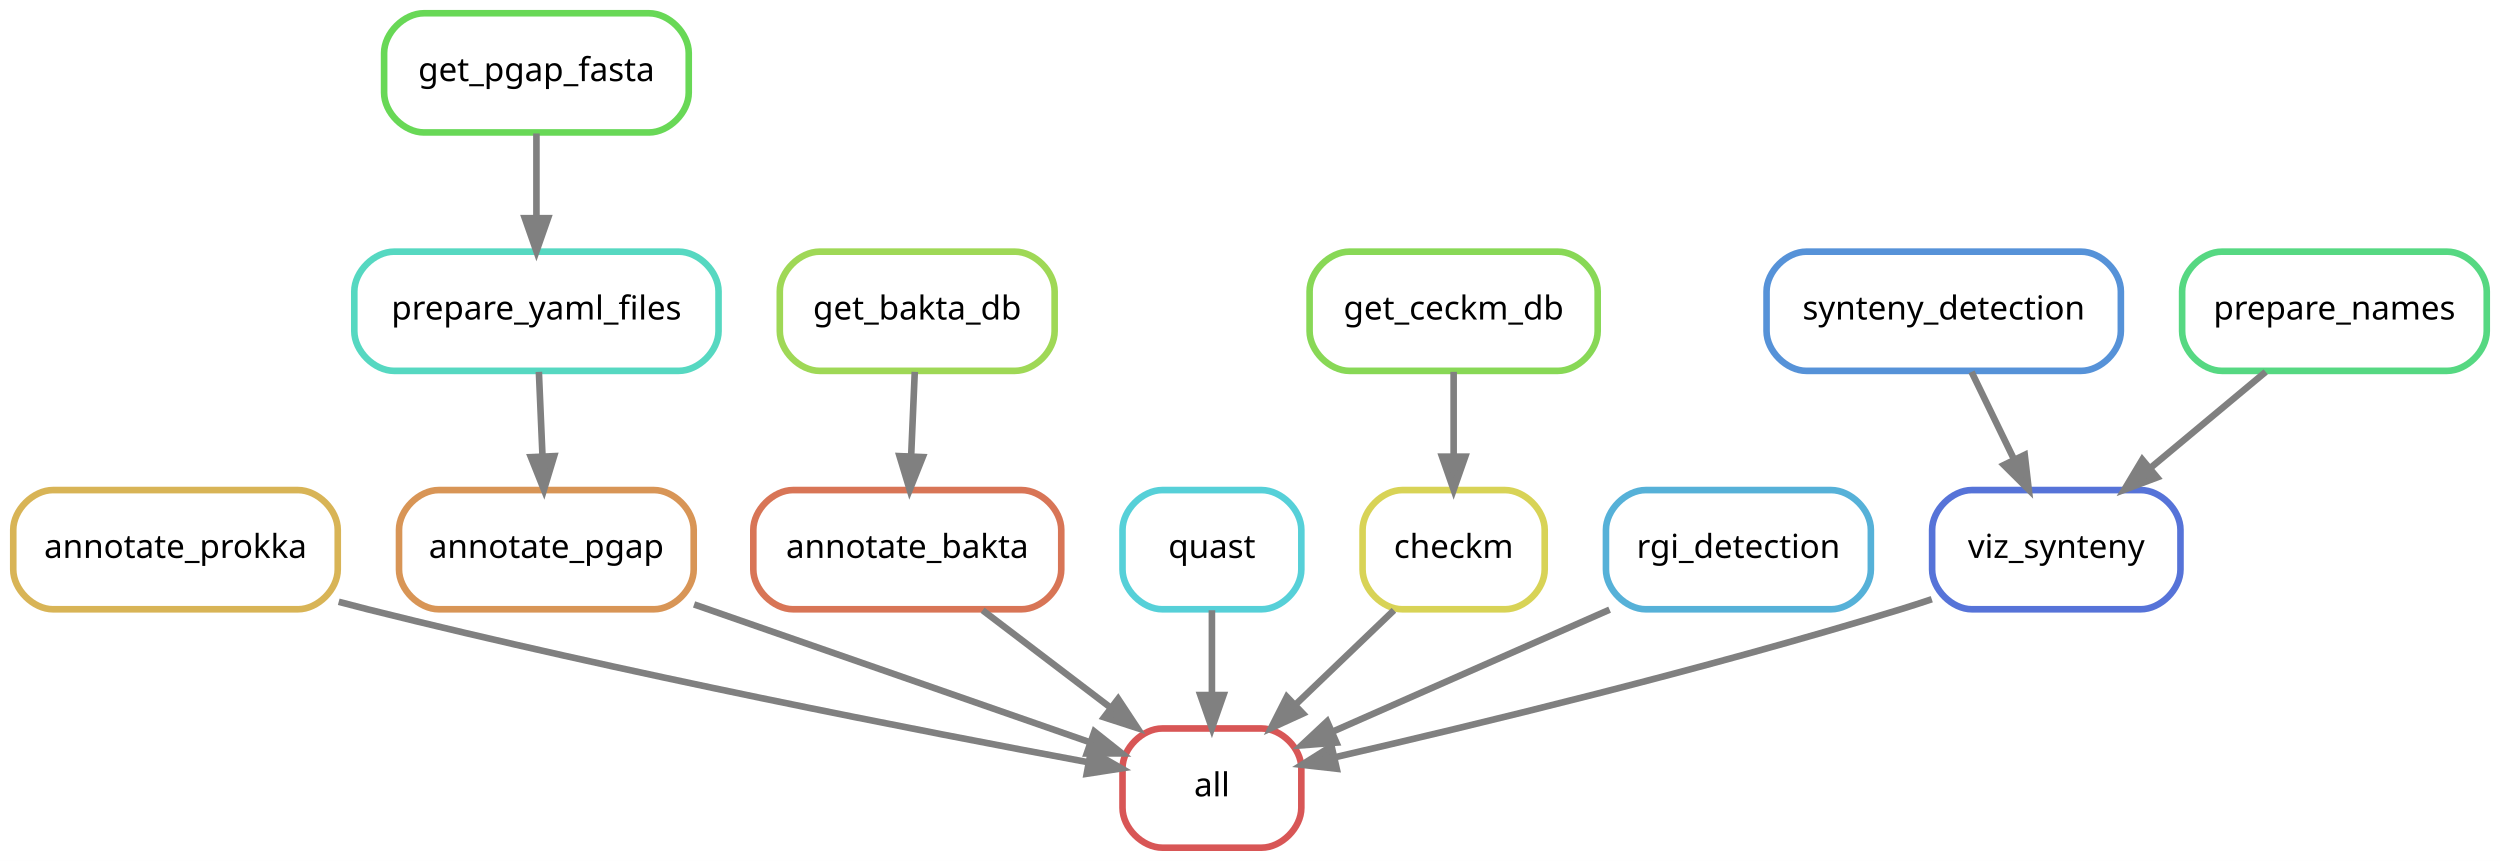
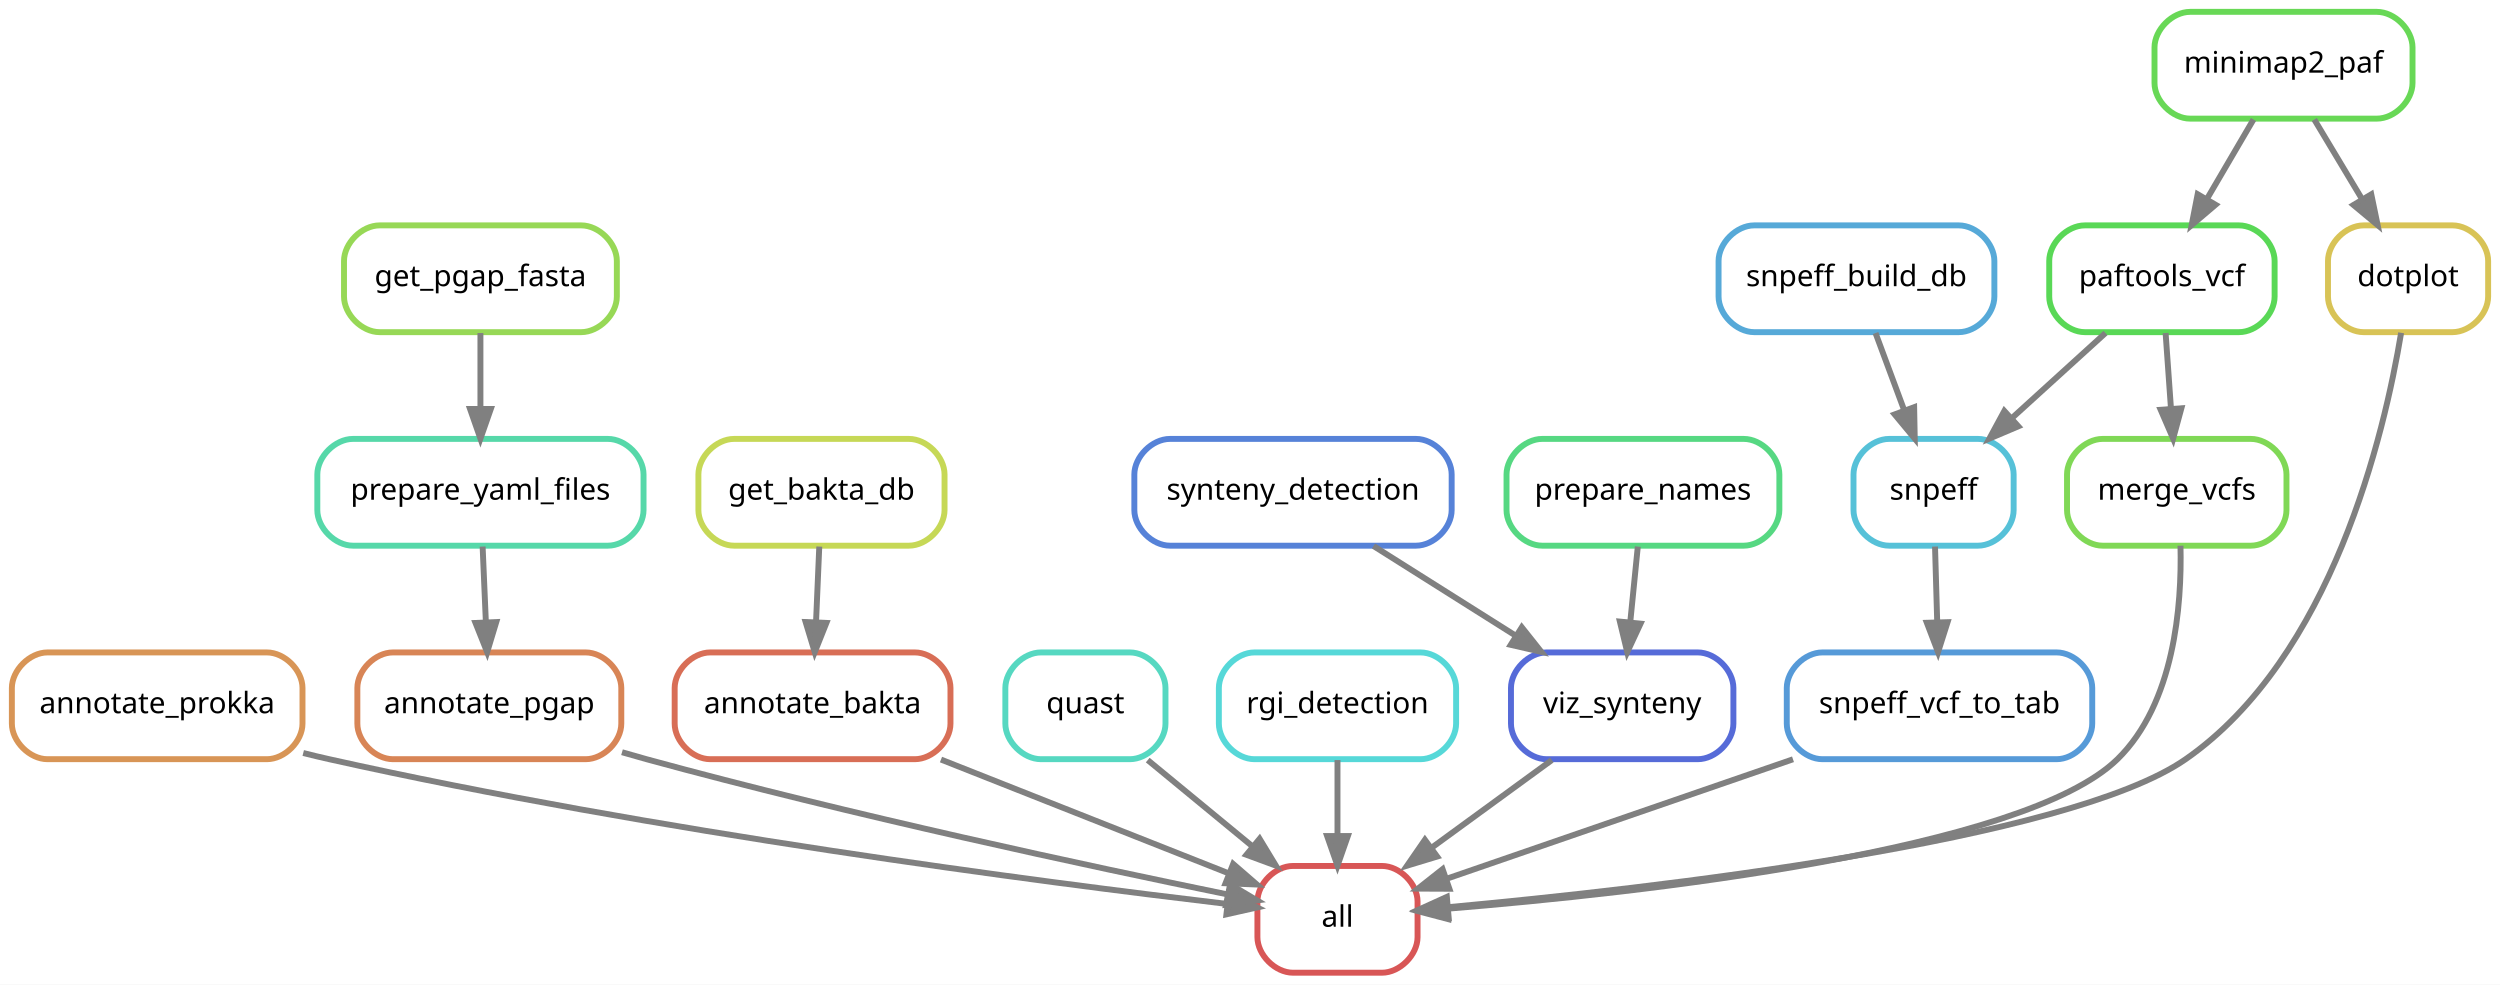
- <svg xmlns="http://www.w3.org/2000/svg" width="755pt" height="260pt" viewBox="0.00 0.00 755.00 260.00">
-   <g id="graph0" class="graph" transform="scale(1 1) rotate(0) translate(4 256)">
-     <polygon fill="white" stroke="transparent" points="-4,4 -4,-256 751,-256 751,4 -4,4" />
+ <svg xmlns="http://www.w3.org/2000/svg" width="843pt" height="332pt" viewBox="0.00 0.00 843.00 332.00">
+   <g id="graph0" class="graph" transform="scale(1 1) rotate(0) translate(4 328)">
+     <polygon fill="white" stroke="transparent" points="-4,4 -4,-328 839,-328 839,4 -4,4" />
    <g id="node1" class="node">
-       <path fill="none" stroke="#d85656" stroke-width="2" d="M377,-36C377,-36 347,-36 347,-36 341,-36 335,-30 335,-24 335,-24 335,-12 335,-12 335,-6 341,0 347,0 347,0 377,0 377,0 383,0 389,-6 389,-12 389,-12 389,-24 389,-24 389,-30 383,-36 377,-36" />
-       <text text-anchor="middle" x="362" y="-15.5" font-family="sans" font-size="10.00">all</text>
+       <path fill="none" stroke="#d85656" stroke-width="2" d="M462,-36C462,-36 432,-36 432,-36 426,-36 420,-30 420,-24 420,-24 420,-12 420,-12 420,-6 426,0 432,0 432,0 462,0 462,0 468,0 474,-6 474,-12 474,-12 474,-24 474,-24 474,-30 468,-36 462,-36" />
+       <text text-anchor="middle" x="447" y="-15.5" font-family="sans" font-size="10.00">all</text>
    </g>
    <g id="node2" class="node">
-       <path fill="none" stroke="#d8b456" stroke-width="2" d="M86,-108C86,-108 12,-108 12,-108 6,-108 0,-102 0,-96 0,-96 0,-84 0,-84 0,-78 6,-72 12,-72 12,-72 86,-72 86,-72 92,-72 98,-78 98,-84 98,-84 98,-96 98,-96 98,-102 92,-108 86,-108" />
+       <path fill="none" stroke="#d89556" stroke-width="2" d="M86,-108C86,-108 12,-108 12,-108 6,-108 0,-102 0,-96 0,-96 0,-84 0,-84 0,-78 6,-72 12,-72 12,-72 86,-72 86,-72 92,-72 98,-78 98,-84 98,-84 98,-96 98,-96 98,-102 92,-108 86,-108" />
      <text text-anchor="middle" x="49" y="-87.5" font-family="sans" font-size="10.00">annotate_prokka</text>
    </g>
-     <g id="edge2" class="edge">
-       <path fill="none" stroke="grey" stroke-width="2" d="M98.29,-74.26C101.23,-73.47 104.15,-72.71 107,-72 183.79,-52.8 274.79,-35.08 324.67,-25.79" />
-       <polygon fill="grey" stroke="grey" stroke-width="2" points="325.47,-29.2 334.66,-23.94 324.19,-22.32 325.47,-29.2" />
+     <g id="edge5" class="edge">
+       <path fill="none" stroke="grey" stroke-width="2" d="M98.25,-74.09C101.2,-73.34 104.13,-72.64 107,-72 215.85,-47.67 346.77,-30.64 409.67,-23.2" />
+       <polygon fill="grey" stroke="grey" stroke-width="2" points="410.36,-26.64 419.89,-22.01 409.55,-19.69 410.36,-26.64" />
    </g>
    <g id="node3" class="node">
-       <path fill="none" stroke="#d89556" stroke-width="2" d="M193.5,-108C193.5,-108 128.5,-108 128.5,-108 122.5,-108 116.5,-102 116.5,-96 116.5,-96 116.5,-84 116.5,-84 116.5,-78 122.5,-72 128.5,-72 128.5,-72 193.5,-72 193.5,-72 199.5,-72 205.5,-78 205.5,-84 205.5,-84 205.5,-96 205.5,-96 205.5,-102 199.5,-108 193.5,-108" />
+       <path fill="none" stroke="#d88556" stroke-width="2" d="M193.5,-108C193.5,-108 128.5,-108 128.5,-108 122.5,-108 116.5,-102 116.5,-96 116.5,-96 116.5,-84 116.5,-84 116.5,-78 122.5,-72 128.5,-72 128.5,-72 193.5,-72 193.5,-72 199.5,-72 205.5,-78 205.5,-84 205.5,-84 205.5,-96 205.5,-96 205.5,-102 199.5,-108 193.5,-108" />
      <text text-anchor="middle" x="161" y="-87.5" font-family="sans" font-size="10.00">annotate_pgap</text>
    </g>
-     <g id="edge6" class="edge">
-       <path fill="none" stroke="grey" stroke-width="2" d="M205.61,-73.46C241.61,-60.93 291.64,-43.5 325.34,-31.77" />
-       <polygon fill="grey" stroke="grey" stroke-width="2" points="326.51,-35.06 334.81,-28.47 324.21,-28.45 326.51,-35.06" />
+     <g id="edge9" class="edge">
+       <path fill="none" stroke="grey" stroke-width="2" d="M205.74,-74.35C208.53,-73.53 211.3,-72.74 214,-72 282.64,-53.22 363.9,-35.82 410.05,-26.37" />
+       <polygon fill="grey" stroke="grey" stroke-width="2" points="410.8,-29.79 419.9,-24.37 409.41,-22.93 410.8,-29.79" />
    </g>
    <g id="node4" class="node">
-       <path fill="none" stroke="#56d8c1" stroke-width="2" d="M201,-180C201,-180 115,-180 115,-180 109,-180 103,-174 103,-168 103,-168 103,-156 103,-156 103,-150 109,-144 115,-144 115,-144 201,-144 201,-144 207,-144 213,-150 213,-156 213,-156 213,-168 213,-168 213,-174 207,-180 201,-180" />
+       <path fill="none" stroke="#56d8a9" stroke-width="2" d="M201,-180C201,-180 115,-180 115,-180 109,-180 103,-174 103,-168 103,-168 103,-156 103,-156 103,-150 109,-144 115,-144 115,-144 201,-144 201,-144 207,-144 213,-150 213,-156 213,-156 213,-168 213,-168 213,-174 207,-180 201,-180" />
      <text text-anchor="middle" x="158" y="-159.5" font-family="sans" font-size="10.00">prepare_yaml_files</text>
    </g>
-     <g id="edge8" class="edge">
+     <g id="edge10" class="edge">
      <path fill="none" stroke="grey" stroke-width="2" d="M158.74,-143.7C159.07,-135.98 159.47,-126.71 159.84,-118.11" />
      <polygon fill="grey" stroke="grey" stroke-width="2" points="163.34,-118.25 160.27,-108.1 156.34,-117.95 163.34,-118.25" />
    </g>
    <g id="node5" class="node">
-       <path fill="none" stroke="#68d856" stroke-width="2" d="M192,-252C192,-252 124,-252 124,-252 118,-252 112,-246 112,-240 112,-240 112,-228 112,-228 112,-222 118,-216 124,-216 124,-216 192,-216 192,-216 198,-216 204,-222 204,-228 204,-228 204,-240 204,-240 204,-246 198,-252 192,-252" />
+       <path fill="none" stroke="#97d856" stroke-width="2" d="M192,-252C192,-252 124,-252 124,-252 118,-252 112,-246 112,-240 112,-240 112,-228 112,-228 112,-222 118,-216 124,-216 124,-216 192,-216 192,-216 198,-216 204,-222 204,-228 204,-228 204,-240 204,-240 204,-246 198,-252 192,-252" />
      <text text-anchor="middle" x="158" y="-231.5" font-family="sans" font-size="10.00">get_pgap_fasta</text>
    </g>
-     <g id="edge9" class="edge">
+     <g id="edge11" class="edge">
      <path fill="none" stroke="grey" stroke-width="2" d="M158,-215.7C158,-207.98 158,-198.71 158,-190.11" />
      <polygon fill="grey" stroke="grey" stroke-width="2" points="161.5,-190.1 158,-180.1 154.5,-190.1 161.5,-190.1" />
    </g>
    <g id="node6" class="node">
-       <path fill="none" stroke="#d87556" stroke-width="2" d="M304.5,-108C304.5,-108 235.5,-108 235.5,-108 229.5,-108 223.5,-102 223.5,-96 223.5,-96 223.5,-84 223.5,-84 223.5,-78 229.5,-72 235.5,-72 235.5,-72 304.5,-72 304.5,-72 310.5,-72 316.5,-78 316.5,-84 316.5,-84 316.5,-96 316.5,-96 316.5,-102 310.5,-108 304.5,-108" />
+       <path fill="none" stroke="#d86e56" stroke-width="2" d="M304.5,-108C304.5,-108 235.5,-108 235.5,-108 229.5,-108 223.5,-102 223.5,-96 223.5,-96 223.5,-84 223.5,-84 223.5,-78 229.5,-72 235.5,-72 235.5,-72 304.5,-72 304.5,-72 310.5,-72 316.5,-78 316.5,-84 316.5,-84 316.5,-96 316.5,-96 316.5,-102 310.5,-108 304.5,-108" />
      <text text-anchor="middle" x="270" y="-87.5" font-family="sans" font-size="10.00">annotate_bakta</text>
    </g>
-     <g id="edge4" class="edge">
-       <path fill="none" stroke="grey" stroke-width="2" d="M292.74,-71.7C304.44,-62.8 318.86,-51.82 331.51,-42.2" />
-       <polygon fill="grey" stroke="grey" stroke-width="2" points="333.68,-44.94 339.52,-36.1 329.44,-39.37 333.68,-44.94" />
+     <g id="edge8" class="edge">
+       <path fill="none" stroke="grey" stroke-width="2" d="M313.3,-71.88C343.05,-60.11 382.12,-44.66 410.34,-33.5" />
+       <polygon fill="grey" stroke="grey" stroke-width="2" points="411.82,-36.68 419.83,-29.74 409.25,-30.17 411.82,-36.68" />
    </g>
    <g id="node7" class="node">
-       <path fill="none" stroke="#9fd856" stroke-width="2" d="M302.5,-180C302.5,-180 243.5,-180 243.5,-180 237.5,-180 231.5,-174 231.5,-168 231.5,-168 231.5,-156 231.5,-156 231.5,-150 237.5,-144 243.5,-144 243.5,-144 302.5,-144 302.5,-144 308.5,-144 314.5,-150 314.5,-156 314.5,-156 314.5,-168 314.5,-168 314.5,-174 308.5,-180 302.5,-180" />
+       <path fill="none" stroke="#c6d856" stroke-width="2" d="M302.5,-180C302.5,-180 243.5,-180 243.5,-180 237.5,-180 231.5,-174 231.5,-168 231.5,-168 231.5,-156 231.5,-156 231.5,-150 237.5,-144 243.5,-144 243.5,-144 302.5,-144 302.5,-144 308.5,-144 314.5,-150 314.5,-156 314.5,-156 314.5,-168 314.5,-168 314.5,-174 308.5,-180 302.5,-180" />
      <text text-anchor="middle" x="273" y="-159.5" font-family="sans" font-size="10.00">get_bakta_db</text>
    </g>
-     <g id="edge10" class="edge">
+     <g id="edge12" class="edge">
      <path fill="none" stroke="grey" stroke-width="2" d="M272.26,-143.7C271.93,-135.98 271.53,-126.71 271.16,-118.11" />
      <polygon fill="grey" stroke="grey" stroke-width="2" points="274.66,-117.95 270.73,-108.1 267.66,-118.25 274.66,-117.95" />
    </g>
    <g id="node8" class="node">
-       <path fill="none" stroke="#56d0d8" stroke-width="2" d="M377,-108C377,-108 347,-108 347,-108 341,-108 335,-102 335,-96 335,-96 335,-84 335,-84 335,-78 341,-72 347,-72 347,-72 377,-72 377,-72 383,-72 389,-78 389,-84 389,-84 389,-96 389,-96 389,-102 383,-108 377,-108" />
+       <path fill="none" stroke="#56d8c1" stroke-width="2" d="M377,-108C377,-108 347,-108 347,-108 341,-108 335,-102 335,-96 335,-96 335,-84 335,-84 335,-78 341,-72 347,-72 347,-72 377,-72 377,-72 383,-72 389,-78 389,-84 389,-84 389,-96 389,-96 389,-102 383,-108 377,-108" />
      <text text-anchor="middle" x="362" y="-87.5" font-family="sans" font-size="10.00">quast</text>
    </g>
-     <g id="edge7" class="edge">
-       <path fill="none" stroke="grey" stroke-width="2" d="M362,-71.7C362,-63.98 362,-54.71 362,-46.11" />
-       <polygon fill="grey" stroke="grey" stroke-width="2" points="365.5,-46.1 362,-36.1 358.5,-46.1 365.5,-46.1" />
+     <g id="edge1" class="edge">
+       <path fill="none" stroke="grey" stroke-width="2" d="M383.01,-71.7C393.72,-62.88 406.89,-52.03 418.5,-42.47" />
+       <polygon fill="grey" stroke="grey" stroke-width="2" points="420.74,-45.16 426.23,-36.1 416.29,-39.76 420.74,-45.16" />
    </g>
    <g id="node9" class="node">
-       <path fill="none" stroke="#d8d356" stroke-width="2" d="M450.5,-108C450.5,-108 419.5,-108 419.5,-108 413.5,-108 407.5,-102 407.5,-96 407.5,-96 407.5,-84 407.5,-84 407.5,-78 413.5,-72 419.5,-72 419.5,-72 450.5,-72 450.5,-72 456.5,-72 462.5,-78 462.5,-84 462.5,-84 462.5,-96 462.5,-96 462.5,-102 456.5,-108 450.5,-108" />
-       <text text-anchor="middle" x="435" y="-87.5" font-family="sans" font-size="10.00">checkm</text>
+       <path fill="none" stroke="#56d8d8" stroke-width="2" d="M475,-108C475,-108 419,-108 419,-108 413,-108 407,-102 407,-96 407,-96 407,-84 407,-84 407,-78 413,-72 419,-72 419,-72 475,-72 475,-72 481,-72 487,-78 487,-84 487,-84 487,-96 487,-96 487,-102 481,-108 475,-108" />
+       <text text-anchor="middle" x="447" y="-87.5" font-family="sans" font-size="10.00">rgi_detection</text>
+     </g>
+     <g id="edge6" class="edge">
+       <path fill="none" stroke="grey" stroke-width="2" d="M447,-71.7C447,-63.98 447,-54.71 447,-46.11" />
+       <polygon fill="grey" stroke="grey" stroke-width="2" points="450.5,-46.1 447,-36.1 443.5,-46.1 450.5,-46.1" />
+     </g>
+     <g id="node10" class="node">
+       <path fill="none" stroke="#566bd8" stroke-width="2" d="M568.5,-108C568.5,-108 517.5,-108 517.5,-108 511.5,-108 505.5,-102 505.5,-96 505.5,-96 505.5,-84 505.5,-84 505.5,-78 511.5,-72 517.5,-72 517.5,-72 568.5,-72 568.5,-72 574.5,-72 580.5,-78 580.5,-84 580.5,-84 580.5,-96 580.5,-96 580.5,-102 574.5,-108 568.5,-108" />
+       <text text-anchor="middle" x="543" y="-87.5" font-family="sans" font-size="10.00">viz_synteny</text>
+     </g>
+     <g id="edge4" class="edge">
+       <path fill="none" stroke="grey" stroke-width="2" d="M519.27,-71.7C507.06,-62.8 492.01,-51.82 478.82,-42.2" />
+       <polygon fill="grey" stroke="grey" stroke-width="2" points="480.6,-39.17 470.46,-36.1 476.48,-44.82 480.6,-39.17" />
+     </g>
+     <g id="node11" class="node">
+       <path fill="none" stroke="#5682d8" stroke-width="2" d="M473.5,-180C473.5,-180 390.5,-180 390.5,-180 384.5,-180 378.5,-174 378.5,-168 378.5,-168 378.5,-156 378.5,-156 378.5,-150 384.5,-144 390.5,-144 390.5,-144 473.5,-144 473.5,-144 479.5,-144 485.5,-150 485.5,-156 485.5,-156 485.5,-168 485.5,-168 485.5,-174 479.5,-180 473.5,-180" />
+       <text text-anchor="middle" x="432" y="-159.5" font-family="sans" font-size="10.00">synteny_detection</text>
+     </g>
+     <g id="edge13" class="edge">
+       <path fill="none" stroke="grey" stroke-width="2" d="M459.15,-143.88C473.53,-134.81 491.38,-123.55 506.91,-113.76" />
+       <polygon fill="grey" stroke="grey" stroke-width="2" points="509.15,-116.48 515.74,-108.19 505.42,-110.56 509.15,-116.48" />
+     </g>
+     <g id="node12" class="node">
+       <path fill="none" stroke="#56d882" stroke-width="2" d="M584,-180C584,-180 516,-180 516,-180 510,-180 504,-174 504,-168 504,-168 504,-156 504,-156 504,-150 510,-144 516,-144 516,-144 584,-144 584,-144 590,-144 596,-150 596,-156 596,-156 596,-168 596,-168 596,-174 590,-180 584,-180" />
+       <text text-anchor="middle" x="550" y="-159.5" font-family="sans" font-size="10.00">prepare_names</text>
+     </g>
+     <g id="edge14" class="edge">
+       <path fill="none" stroke="grey" stroke-width="2" d="M548.27,-143.7C547.5,-135.98 546.57,-126.71 545.71,-118.11" />
+       <polygon fill="grey" stroke="grey" stroke-width="2" points="549.19,-117.71 544.71,-108.1 542.22,-118.4 549.19,-117.71" />
+     </g>
+     <g id="node13" class="node">
+       <path fill="none" stroke="#80d856" stroke-width="2" d="M755,-180C755,-180 705,-180 705,-180 699,-180 693,-174 693,-168 693,-168 693,-156 693,-156 693,-150 699,-144 705,-144 705,-144 755,-144 755,-144 761,-144 767,-150 767,-156 767,-156 767,-168 767,-168 767,-174 761,-180 755,-180" />
+       <text text-anchor="middle" x="730" y="-159.5" font-family="sans" font-size="10.00">merge_vcfs</text>
    </g>
    <g id="edge3" class="edge">
-       <path fill="none" stroke="grey" stroke-width="2" d="M416.96,-71.7C407.94,-63.05 396.88,-52.45 387.06,-43.03" />
-       <polygon fill="grey" stroke="grey" stroke-width="2" points="389.48,-40.5 379.84,-36.1 384.63,-45.55 389.48,-40.5" />
-     </g>
-     <g id="node10" class="node">
-       <path fill="none" stroke="#88d856" stroke-width="2" d="M466.5,-180C466.5,-180 403.5,-180 403.5,-180 397.5,-180 391.5,-174 391.5,-168 391.5,-168 391.5,-156 391.5,-156 391.5,-150 397.5,-144 403.5,-144 403.5,-144 466.5,-144 466.5,-144 472.5,-144 478.5,-150 478.5,-156 478.5,-156 478.5,-168 478.5,-168 478.5,-174 472.5,-180 466.5,-180" />
-       <text text-anchor="middle" x="435" y="-159.5" font-family="sans" font-size="10.00">get_ceckm_db</text>
-     </g>
-     <g id="edge11" class="edge">
-       <path fill="none" stroke="grey" stroke-width="2" d="M435,-143.7C435,-135.98 435,-126.71 435,-118.11" />
-       <polygon fill="grey" stroke="grey" stroke-width="2" points="438.5,-118.1 435,-108.1 431.5,-118.1 438.5,-118.1" />
-     </g>
-     <g id="node11" class="node">
-       <path fill="none" stroke="#56b1d8" stroke-width="2" d="M549,-108C549,-108 493,-108 493,-108 487,-108 481,-102 481,-96 481,-96 481,-84 481,-84 481,-78 487,-72 493,-72 493,-72 549,-72 549,-72 555,-72 561,-78 561,-84 561,-84 561,-96 561,-96 561,-102 555,-108 549,-108" />
-       <text text-anchor="middle" x="521" y="-87.5" font-family="sans" font-size="10.00">rgi_detection</text>
-     </g>
-     <g id="edge1" class="edge">
-       <path fill="none" stroke="grey" stroke-width="2" d="M482.1,-71.88C456.51,-60.61 423.23,-45.96 398.2,-34.94" />
-       <polygon fill="grey" stroke="grey" stroke-width="2" points="399.6,-31.73 389.04,-30.9 396.78,-38.14 399.6,-31.73" />
-     </g>
-     <g id="node12" class="node">
-       <path fill="none" stroke="#5673d8" stroke-width="2" d="M642.5,-108C642.5,-108 591.5,-108 591.5,-108 585.5,-108 579.5,-102 579.5,-96 579.5,-96 579.5,-84 579.5,-84 579.5,-78 585.5,-72 591.5,-72 591.5,-72 642.5,-72 642.5,-72 648.5,-72 654.5,-78 654.5,-84 654.5,-84 654.5,-96 654.5,-96 654.5,-102 648.5,-108 642.5,-108" />
-       <text text-anchor="middle" x="617" y="-87.5" font-family="sans" font-size="10.00">viz_synteny</text>
-     </g>
-     <g id="edge5" class="edge">
-       <path fill="none" stroke="grey" stroke-width="2" d="M579.4,-75.03C576.23,-73.97 573.07,-72.94 570,-72 510.89,-53.83 441.02,-36.95 399.17,-27.32" />
-       <polygon fill="grey" stroke="grey" stroke-width="2" points="399.69,-23.84 389.16,-25.03 398.13,-30.67 399.69,-23.84" />
-     </g>
-     <g id="node13" class="node">
-       <path fill="none" stroke="#5692d8" stroke-width="2" d="M624.5,-180C624.5,-180 541.5,-180 541.5,-180 535.5,-180 529.5,-174 529.5,-168 529.5,-168 529.5,-156 529.5,-156 529.5,-150 535.5,-144 541.5,-144 541.5,-144 624.5,-144 624.5,-144 630.5,-144 636.5,-150 636.5,-156 636.5,-156 636.5,-168 636.5,-168 636.5,-174 630.5,-180 624.5,-180" />
-       <text text-anchor="middle" x="583" y="-159.5" font-family="sans" font-size="10.00">synteny_detection</text>
-     </g>
-     <g id="edge12" class="edge">
-       <path fill="none" stroke="grey" stroke-width="2" d="M591.4,-143.7C595.27,-135.73 599.95,-126.1 604.24,-117.26" />
-       <polygon fill="grey" stroke="grey" stroke-width="2" points="607.47,-118.63 608.69,-108.1 601.17,-115.57 607.47,-118.63" />
+       <path fill="none" stroke="grey" stroke-width="2" d="M731.26,-143.99C731.75,-123.89 729.25,-90.82 710,-72 678.38,-41.07 548.92,-26.86 484.2,-21.59" />
+       <polygon fill="grey" stroke="grey" stroke-width="2" points="484.26,-18.08 474.02,-20.79 483.71,-25.06 484.26,-18.08" />
    </g>
    <g id="node14" class="node">
-       <path fill="none" stroke="#56d882" stroke-width="2" d="M735,-180C735,-180 667,-180 667,-180 661,-180 655,-174 655,-168 655,-168 655,-156 655,-156 655,-150 661,-144 667,-144 667,-144 735,-144 735,-144 741,-144 747,-150 747,-156 747,-156 747,-168 747,-168 747,-174 741,-180 735,-180" />
-       <text text-anchor="middle" x="701" y="-159.5" font-family="sans" font-size="10.00">prepare_names</text>
+       <path fill="none" stroke="#59d856" stroke-width="2" d="M751,-252C751,-252 699,-252 699,-252 693,-252 687,-246 687,-240 687,-240 687,-228 687,-228 687,-222 693,-216 699,-216 699,-216 751,-216 751,-216 757,-216 763,-222 763,-228 763,-228 763,-240 763,-240 763,-246 757,-252 751,-252" />
+       <text text-anchor="middle" x="725" y="-231.5" font-family="sans" font-size="10.00">paftools_vcf</text>
    </g>
-     <g id="edge13" class="edge">
-       <path fill="none" stroke="grey" stroke-width="2" d="M680.24,-143.7C669.76,-134.97 656.89,-124.24 645.5,-114.75" />
-       <polygon fill="grey" stroke="grey" stroke-width="2" points="647.45,-111.82 637.53,-108.1 642.97,-117.19 647.45,-111.82" />
+     <g id="edge15" class="edge">
+       <path fill="none" stroke="grey" stroke-width="2" d="M726.24,-215.7C726.79,-207.98 727.45,-198.71 728.06,-190.11" />
+       <polygon fill="grey" stroke="grey" stroke-width="2" points="731.56,-190.33 728.78,-180.1 724.57,-189.83 731.56,-190.33" />
+     </g>
+     <g id="node17" class="node">
+       <path fill="none" stroke="#56c1d8" stroke-width="2" d="M663,-180C663,-180 633,-180 633,-180 627,-180 621,-174 621,-168 621,-168 621,-156 621,-156 621,-150 627,-144 633,-144 633,-144 663,-144 663,-144 669,-144 675,-150 675,-156 675,-156 675,-168 675,-168 675,-174 669,-180 663,-180" />
+       <text text-anchor="middle" x="648" y="-159.5" font-family="sans" font-size="10.00">snpeff</text>
+     </g>
+     <g id="edge19" class="edge">
+       <path fill="none" stroke="grey" stroke-width="2" d="M705.97,-215.7C696.46,-207.05 684.79,-196.45 674.43,-187.03" />
+       <polygon fill="grey" stroke="grey" stroke-width="2" points="676.57,-184.24 666.81,-180.1 671.86,-189.42 676.57,-184.24" />
+     </g>
+     <g id="node15" class="node">
+       <path fill="none" stroke="#68d856" stroke-width="2" d="M797.5,-324C797.5,-324 734.5,-324 734.5,-324 728.5,-324 722.5,-318 722.5,-312 722.5,-312 722.5,-300 722.5,-300 722.5,-294 728.5,-288 734.5,-288 734.5,-288 797.5,-288 797.5,-288 803.5,-288 809.5,-294 809.5,-300 809.5,-300 809.5,-312 809.5,-312 809.5,-318 803.5,-324 797.5,-324" />
+       <text text-anchor="middle" x="766" y="-303.5" font-family="sans" font-size="10.00">minimap2_paf</text>
+     </g>
+     <g id="edge16" class="edge">
+       <path fill="none" stroke="grey" stroke-width="2" d="M755.87,-287.7C751.15,-279.64 745.44,-269.89 740.22,-260.98" />
+       <polygon fill="grey" stroke="grey" stroke-width="2" points="743.09,-258.96 735.02,-252.1 737.05,-262.5 743.09,-258.96" />
+     </g>
+     <g id="node19" class="node">
+       <path fill="none" stroke="#d8c356" stroke-width="2" d="M823,-252C823,-252 793,-252 793,-252 787,-252 781,-246 781,-240 781,-240 781,-228 781,-228 781,-222 787,-216 793,-216 793,-216 823,-216 823,-216 829,-216 835,-222 835,-228 835,-228 835,-240 835,-240 835,-246 829,-252 823,-252" />
+       <text text-anchor="middle" x="808" y="-231.5" font-family="sans" font-size="10.00">dotplot</text>
+     </g>
+     <g id="edge20" class="edge">
+       <path fill="none" stroke="grey" stroke-width="2" d="M776.38,-287.7C781.26,-279.56 787.19,-269.69 792.58,-260.7" />
+       <polygon fill="grey" stroke="grey" stroke-width="2" points="795.59,-262.48 797.74,-252.1 789.59,-258.88 795.59,-262.48" />
+     </g>
+     <g id="node16" class="node">
+       <path fill="none" stroke="#569ad8" stroke-width="2" d="M689.5,-108C689.5,-108 610.5,-108 610.5,-108 604.5,-108 598.5,-102 598.5,-96 598.5,-96 598.5,-84 598.5,-84 598.5,-78 604.5,-72 610.5,-72 610.5,-72 689.5,-72 689.5,-72 695.5,-72 701.5,-78 701.5,-84 701.5,-84 701.5,-96 701.5,-96 701.5,-102 695.5,-108 689.5,-108" />
+       <text text-anchor="middle" x="650" y="-87.5" font-family="sans" font-size="10.00">snpeff_vcf_to_tab</text>
+     </g>
+     <g id="edge2" class="edge">
+       <path fill="none" stroke="grey" stroke-width="2" d="M600.6,-71.97C564.54,-59.53 516.46,-42.95 483.76,-31.67" />
+       <polygon fill="grey" stroke="grey" stroke-width="2" points="484.73,-28.31 474.13,-28.36 482.44,-34.92 484.73,-28.31" />
+     </g>
+     <g id="edge17" class="edge">
+       <path fill="none" stroke="grey" stroke-width="2" d="M648.49,-143.7C648.71,-135.98 648.98,-126.71 649.23,-118.11" />
+       <polygon fill="grey" stroke="grey" stroke-width="2" points="652.72,-118.2 649.51,-108.1 645.73,-118 652.72,-118.2" />
+     </g>
+     <g id="node18" class="node">
+       <path fill="none" stroke="#56a9d8" stroke-width="2" d="M656.5,-252C656.5,-252 587.5,-252 587.5,-252 581.5,-252 575.5,-246 575.5,-240 575.5,-240 575.5,-228 575.5,-228 575.5,-222 581.5,-216 587.5,-216 587.5,-216 656.5,-216 656.5,-216 662.5,-216 668.5,-222 668.5,-228 668.5,-228 668.5,-240 668.5,-240 668.5,-246 662.5,-252 656.5,-252" />
+       <text text-anchor="middle" x="622" y="-231.5" font-family="sans" font-size="10.00">snpeff_build_db</text>
+     </g>
+     <g id="edge18" class="edge">
+       <path fill="none" stroke="grey" stroke-width="2" d="M628.43,-215.7C631.36,-207.81 634.89,-198.3 638.14,-189.55" />
+       <polygon fill="grey" stroke="grey" stroke-width="2" points="641.45,-190.7 641.65,-180.1 634.88,-188.26 641.45,-190.7" />
+     </g>
+     <g id="edge7" class="edge">
+       <path fill="none" stroke="grey" stroke-width="2" d="M805.66,-215.78C800.04,-181.78 782.36,-106.34 733,-72 693.26,-44.35 552.61,-28.39 484.5,-22.12" />
+       <polygon fill="grey" stroke="grey" stroke-width="2" points="484.49,-18.6 474.22,-21.19 483.87,-25.57 484.49,-18.6" />
    </g>
  </g>
</svg>
